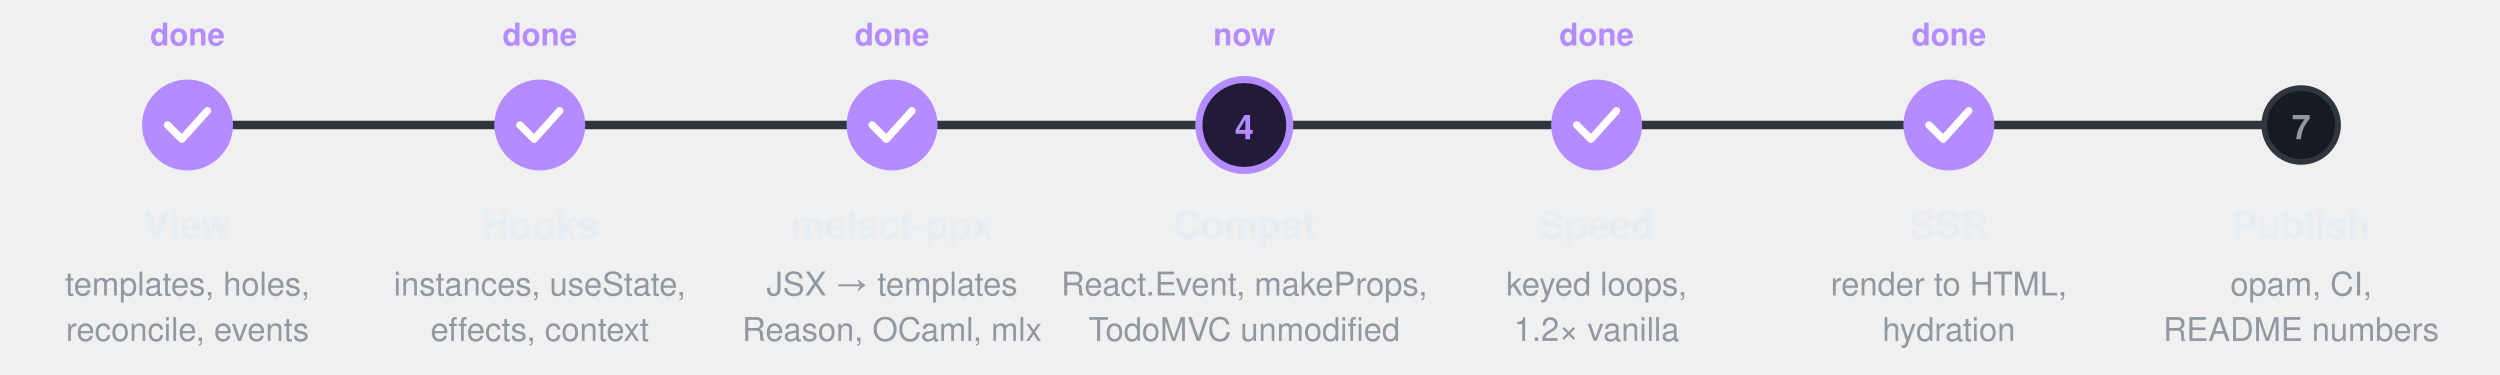
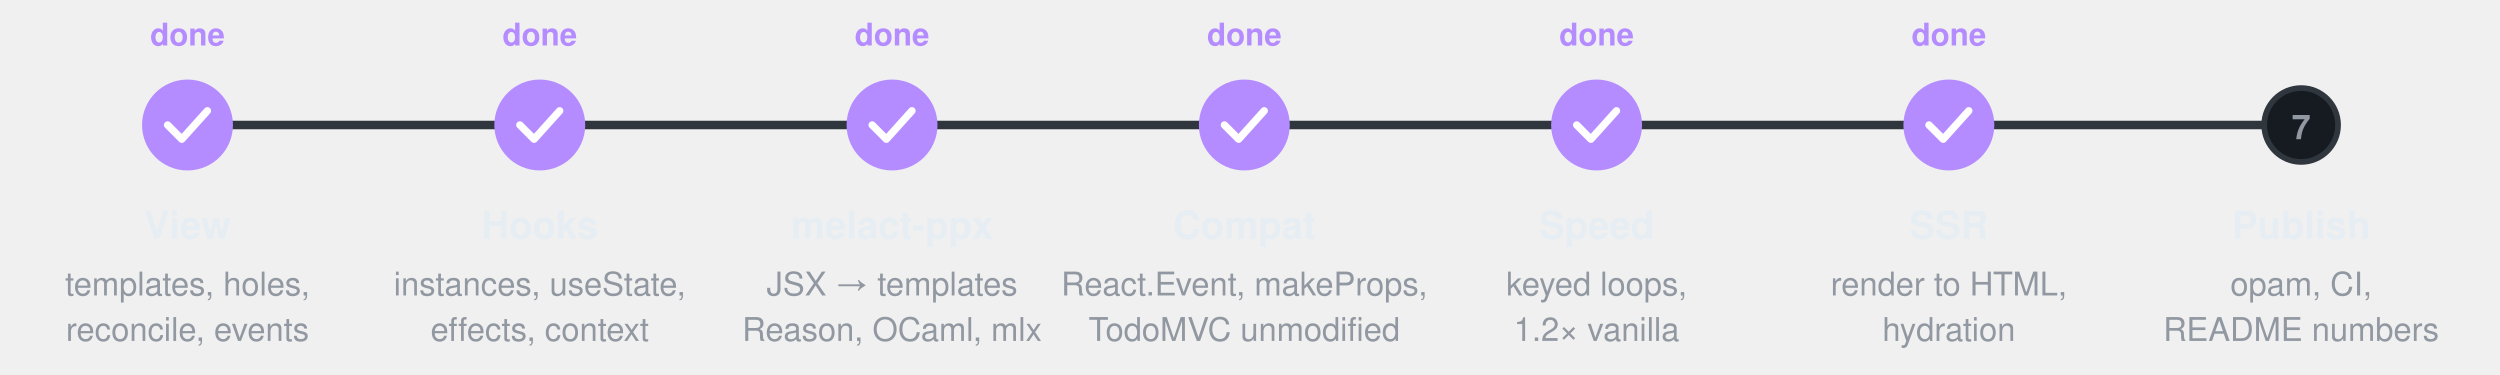
<svg xmlns="http://www.w3.org/2000/svg" viewBox="0 0 880 132" width="880" height="132" role="img" aria-label="Roadmap: View, hooks, melact-ppx, speed and server rendering with hydration done; compatibility in progress; publishing next">
  <style>text { font-family: -apple-system, BlinkMacSystemFont, 'Segoe UI', Helvetica, Arial, sans-serif; fill: #e6edf3; }.mono { font-family: ui-monospace, SFMono-Regular, Menlo, Consolas, monospace; white-space: pre; }.muted { fill: #9198a1; } .faint { fill: #6e7681; }.accent { fill: #b58cff; } .green { fill: #3fb950; }.orange { fill: #f0883e; } .blue { fill: #58a6ff; }.flow { stroke-dasharray: 6 8; animation: flow 1.1s linear infinite; }@keyframes flow { to { stroke-dashoffset: -28; } }.pulse { animation: pulse 2.2s ease-in-out infinite; }@keyframes pulse { 0%, 100% { opacity: 1; } 50% { opacity: 0.35; } }@media (prefers-reduced-motion: reduce) { .flow, .pulse { animation: none; } }</style>
  <defs>
    <marker id="arrow-muted" viewBox="0 0 10 10" refX="9" refY="5" markerWidth="7" markerHeight="7" orient="auto-start-reverse">
      <path d="M0,0 L10,5 L0,10 z" fill="#9198a1" />
    </marker>
    <marker id="arrow-accent" viewBox="0 0 10 10" refX="9" refY="5" markerWidth="7" markerHeight="7" orient="auto-start-reverse">
      <path d="M0,0 L10,5 L0,10 z" fill="#b58cff" />
    </marker>
    <marker id="arrow-green" viewBox="0 0 10 10" refX="9" refY="5" markerWidth="7" markerHeight="7" orient="auto-start-reverse">
      <path d="M0,0 L10,5 L0,10 z" fill="#3fb950" />
    </marker>
    <marker id="arrow-orange" viewBox="0 0 10 10" refX="9" refY="5" markerWidth="7" markerHeight="7" orient="auto-start-reverse">
      <path d="M0,0 L10,5 L0,10 z" fill="#f0883e" />
    </marker>
    <marker id="arrow-blue" viewBox="0 0 10 10" refX="9" refY="5" markerWidth="7" markerHeight="7" orient="auto-start-reverse">
      <path d="M0,0 L10,5 L0,10 z" fill="#58a6ff" />
    </marker>
    <filter id="lift" x="-5%" y="-5%" width="110%" height="125%">
      <feDropShadow dx="0" dy="2" stdDeviation="3" flood-color="#000000" flood-opacity="0.55" />
    </filter>
    <linearGradient id="glow" x1="0" y1="0" x2="1" y2="0">
      <stop offset="0" stop-color="#b58cff" />
      <stop offset="1" stop-color="#58a6ff" />
    </linearGradient>
  </defs>
  <line x1="66" y1="44" x2="810" y2="44" stroke="#30363d" stroke-width="3" />
  <circle cx="66" cy="44" r="16" fill="#b58cff" />
  <path d="M59,44 l5,5 l9,-10" fill="none" stroke="#ffffff" stroke-width="2.6" stroke-linecap="round" stroke-linejoin="round" />
  <text x="66" y="16" font-size="11" xml:space="preserve" class="accent" font-weight="700" text-anchor="middle">done</text>
  <text x="66" y="84" font-size="13.5" xml:space="preserve" font-weight="600" text-anchor="middle">View</text>
  <text x="66" y="104" font-size="11.5" xml:space="preserve" class="muted" text-anchor="middle">templates, holes,</text>
  <text x="66" y="120" font-size="11.5" xml:space="preserve" class="muted" text-anchor="middle">reconcile, events</text>
  <circle cx="190" cy="44" r="16" fill="#b58cff" />
  <path d="M183,44 l5,5 l9,-10" fill="none" stroke="#ffffff" stroke-width="2.6" stroke-linecap="round" stroke-linejoin="round" />
  <text x="190" y="16" font-size="11" xml:space="preserve" class="accent" font-weight="700" text-anchor="middle">done</text>
  <text x="190" y="84" font-size="13.5" xml:space="preserve" font-weight="600" text-anchor="middle">Hooks</text>
  <text x="190" y="104" font-size="11.5" xml:space="preserve" class="muted" text-anchor="middle">instances, useState,</text>
  <text x="190" y="120" font-size="11.5" xml:space="preserve" class="muted" text-anchor="middle">effects, context</text>
  <circle cx="314" cy="44" r="16" fill="#b58cff" />
  <path d="M307,44 l5,5 l9,-10" fill="none" stroke="#ffffff" stroke-width="2.6" stroke-linecap="round" stroke-linejoin="round" />
  <text x="314" y="16" font-size="11" xml:space="preserve" class="accent" font-weight="700" text-anchor="middle">done</text>
  <text x="314" y="84" font-size="13.5" xml:space="preserve" font-weight="600" text-anchor="middle">melact-ppx</text>
  <text x="314" y="104" font-size="11.5" xml:space="preserve" class="muted" text-anchor="middle">JSX → templates</text>
  <text x="314" y="120" font-size="11.5" xml:space="preserve" class="muted" text-anchor="middle">Reason, OCaml, mlx</text>
-   <circle cx="438" cy="44" r="16" fill="#221a38" stroke="#b58cff" stroke-width="2.5" class="pulse" />
-   <text x="438" y="49" font-size="12" xml:space="preserve" class="accent" font-weight="700" text-anchor="middle">4</text>
-   <text x="438" y="16" font-size="11" xml:space="preserve" class="accent" font-weight="700" text-anchor="middle">now</text>
+   <circle cx="438" cy="44" r="16" fill="#b58cff" />
+   <path d="M431,44 l5,5 l9,-10" fill="none" stroke="#ffffff" stroke-width="2.6" stroke-linecap="round" stroke-linejoin="round" />
+   <text x="438" y="16" font-size="11" xml:space="preserve" class="accent" font-weight="700" text-anchor="middle">done</text>
  <text x="438" y="84" font-size="13.5" xml:space="preserve" font-weight="600" text-anchor="middle">Compat</text>
  <text x="438" y="104" font-size="11.5" xml:space="preserve" class="muted" text-anchor="middle">React.Event, makeProps,</text>
  <text x="438" y="120" font-size="11.5" xml:space="preserve" class="muted" text-anchor="middle">TodoMVC unmodified</text>
  <circle cx="562" cy="44" r="16" fill="#b58cff" />
  <path d="M555,44 l5,5 l9,-10" fill="none" stroke="#ffffff" stroke-width="2.6" stroke-linecap="round" stroke-linejoin="round" />
  <text x="562" y="16" font-size="11" xml:space="preserve" class="accent" font-weight="700" text-anchor="middle">done</text>
  <text x="562" y="84" font-size="13.5" xml:space="preserve" font-weight="600" text-anchor="middle">Speed</text>
  <text x="562" y="104" font-size="11.5" xml:space="preserve" class="muted" text-anchor="middle">keyed loops,</text>
  <text x="562" y="120" font-size="11.5" xml:space="preserve" class="muted" text-anchor="middle">1.2× vanilla</text>
  <circle cx="686" cy="44" r="16" fill="#b58cff" />
  <path d="M679,44 l5,5 l9,-10" fill="none" stroke="#ffffff" stroke-width="2.6" stroke-linecap="round" stroke-linejoin="round" />
  <text x="686" y="16" font-size="11" xml:space="preserve" class="accent" font-weight="700" text-anchor="middle">done</text>
  <text x="686" y="84" font-size="13.5" xml:space="preserve" font-weight="600" text-anchor="middle">SSR</text>
  <text x="686" y="104" font-size="11.5" xml:space="preserve" class="muted" text-anchor="middle">render to HTML,</text>
  <text x="686" y="120" font-size="11.5" xml:space="preserve" class="muted" text-anchor="middle">hydration</text>
  <circle cx="810" cy="44" r="13" fill="#161b22" stroke="#30363d" stroke-width="2" />
  <text x="810" y="49" font-size="12" xml:space="preserve" class="muted" font-weight="700" text-anchor="middle">7</text>
  <text x="810" y="84" font-size="13.5" xml:space="preserve" font-weight="600" text-anchor="middle">Publish</text>
  <text x="810" y="104" font-size="11.5" xml:space="preserve" class="muted" text-anchor="middle">opam, CI,</text>
  <text x="810" y="120" font-size="11.5" xml:space="preserve" class="muted" text-anchor="middle">README numbers</text>
</svg>
